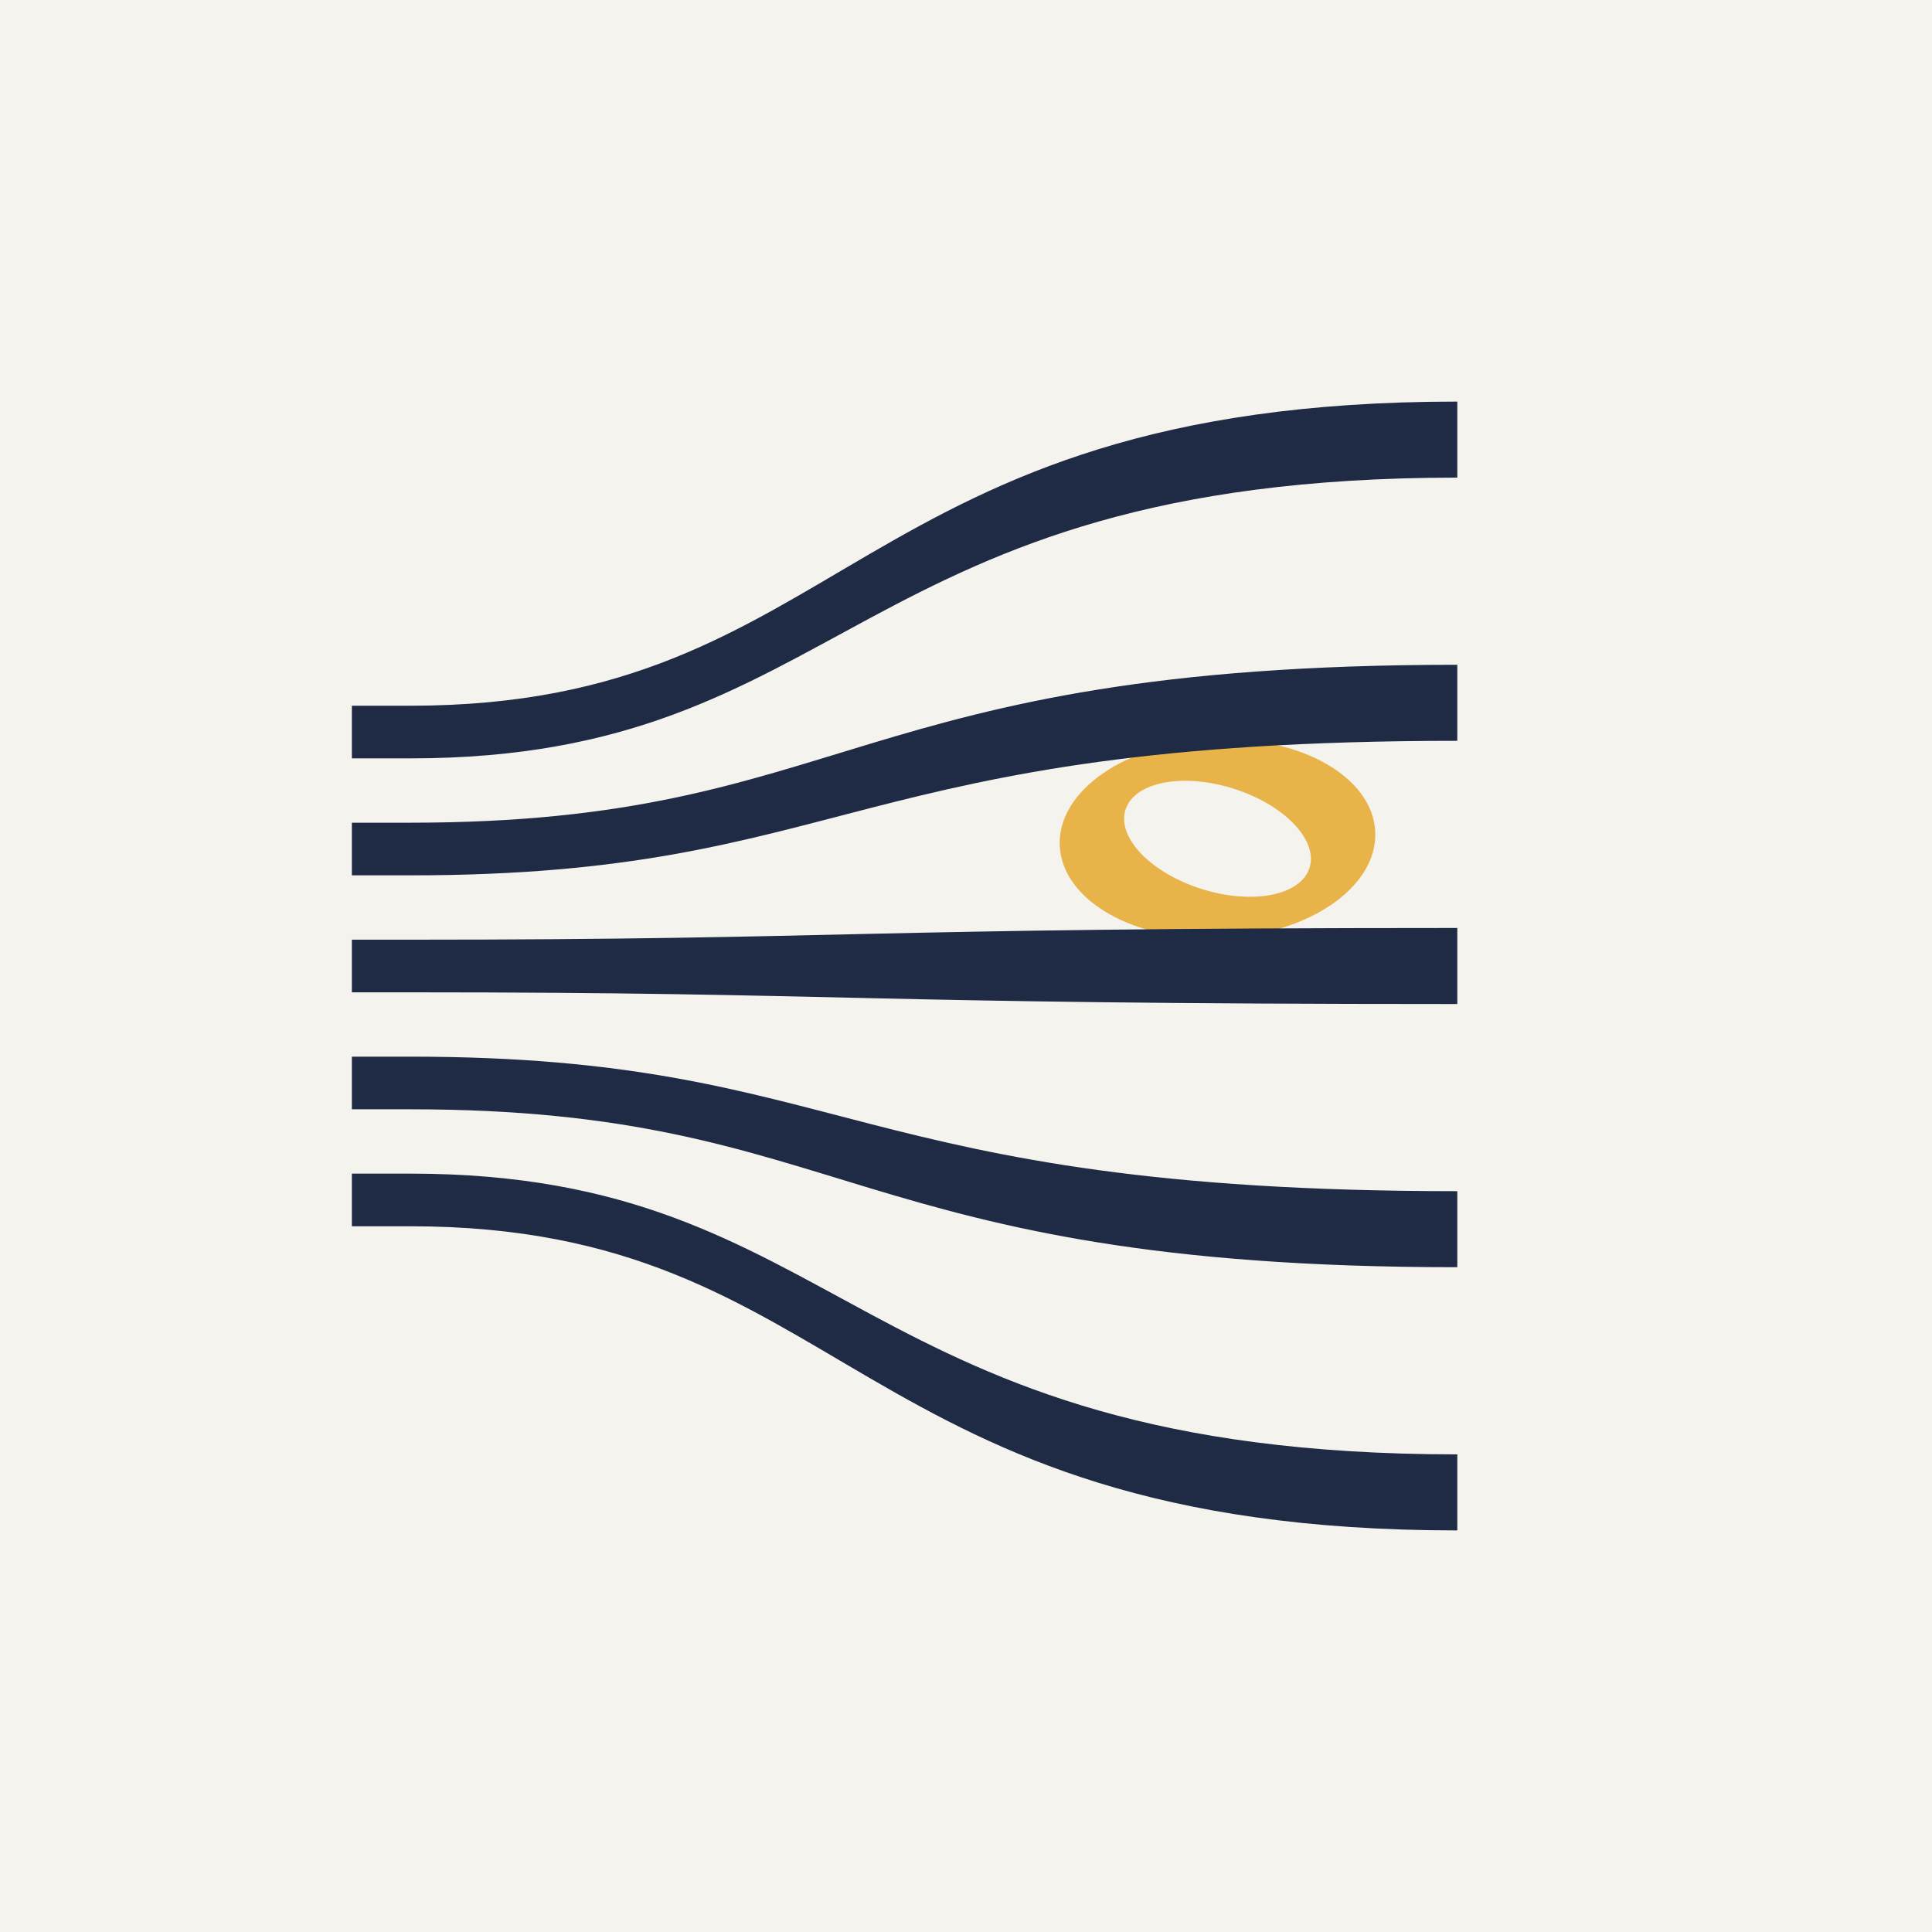
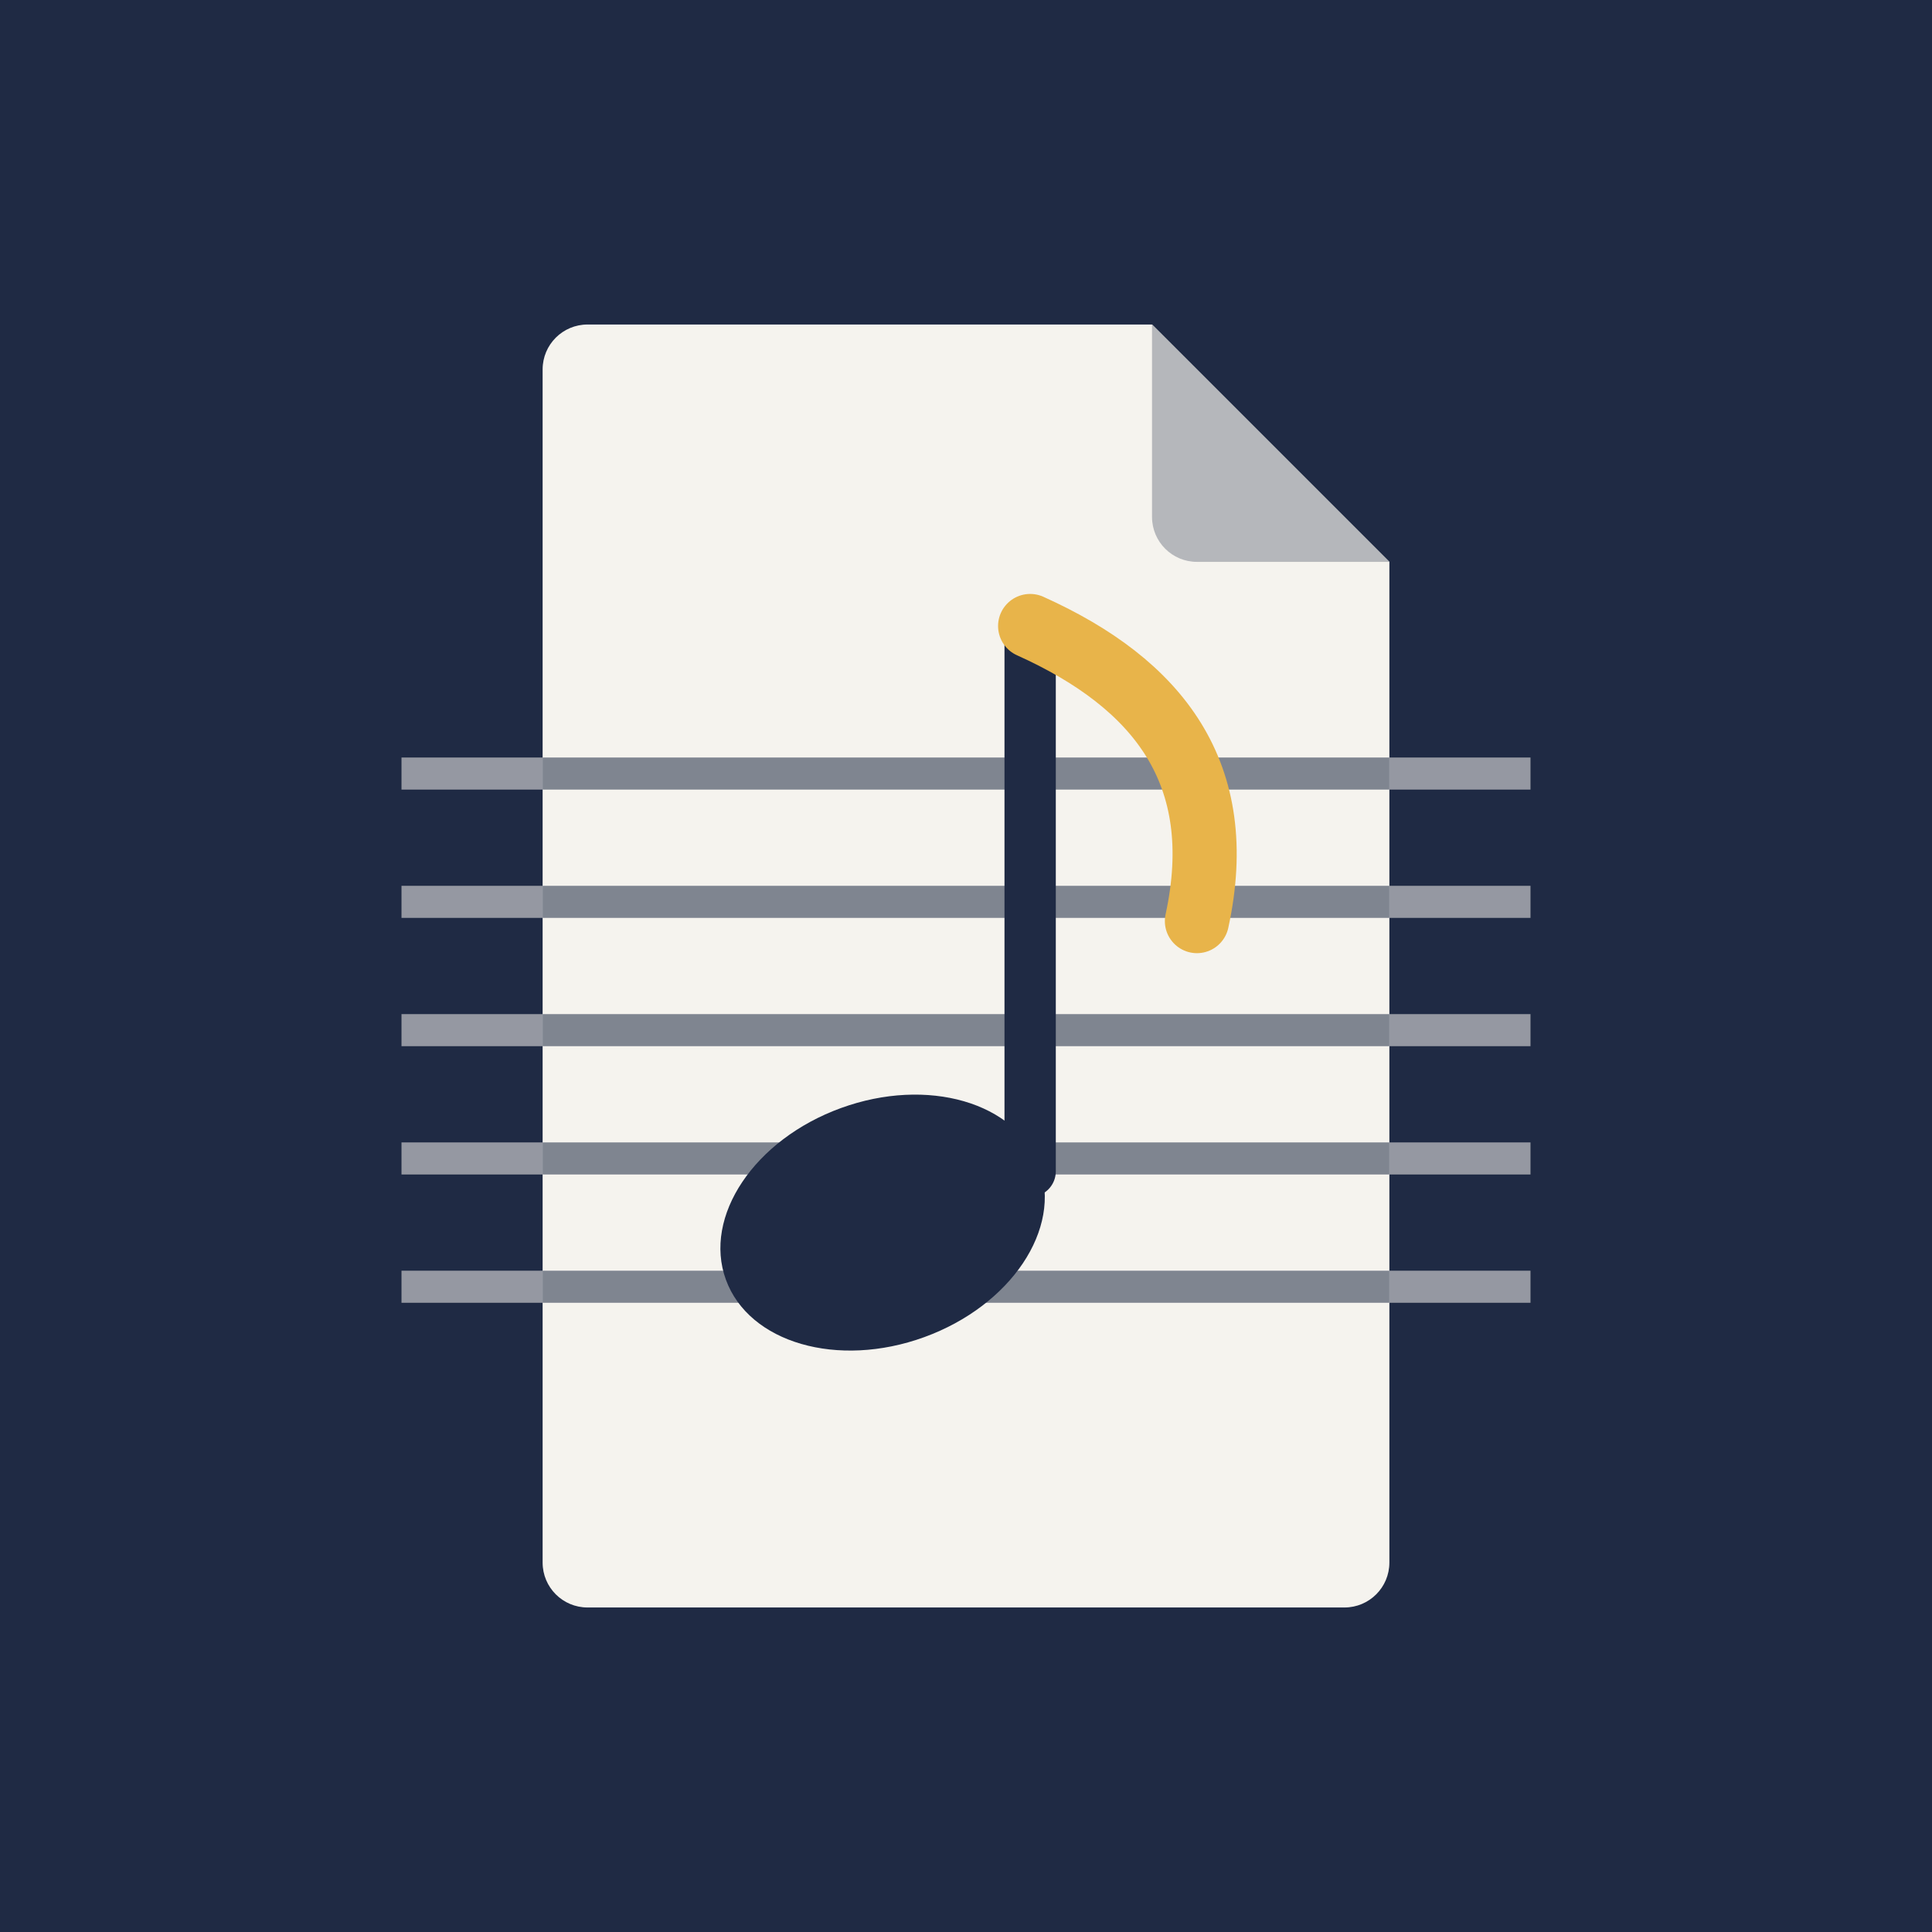
<svg xmlns="http://www.w3.org/2000/svg" viewBox="0 0 512 512">
-   <rect width="512" height="512" fill="#f5f3ee" />
-   <g transform="translate(43.65 57.6) scale(.775)">
-     <ellipse cx="360" cy="212.5" rx="54" ry="34" transform="rotate(-2.5 360 212.5)" fill="#e8b44a" />
-     <ellipse cx="360" cy="212.5" rx="33" ry="18" transform="rotate(17.5 360 212.5)" fill="#f5f3ee" />
-     <path fill="#1f2a44" d="M64 167h20c150 0 150-104 358-104v26c-208 0-208 96-358 96H64z M64 207h20c150 0 150-54 358-54v26c-208 0-208 46-358 46H64z M64 247h20c150 0 150-4 358-4v26c-208 0-208-4-358-4H64z M64 287h20c150 0 150 46 358 46v26c-208 0-208-54-358-54H64z M64 327h20c150 0 150 96 358 96v26c-208 0-208-104-358-104H64z" />
+   <rect width="512" height="512" fill="#1f2a44" />
+   <g transform="translate(256 256) scale(.85) translate(-256 -256)">
+     <path d="M80 196h352M80 236h352M80 276h352M80 316h352M80 356h352" stroke="#f5f3ee" stroke-width="10" opacity=".55" />
+     <path d="M138 56h176l74 74v312a14 14 0 0 1-14 14H138a14 14 0 0 1-14-14V70a14 14 0 0 1 14-14z" fill="#f5f3ee" />
+     <path d="M314 56v60a14 14 0 0 0 14 14h60z" fill="#b5b7bb" />
+     <path d="M124 196h264M124 236h264M124 276h264M124 316h264M124 356h264" stroke="#1f2a44" stroke-width="10" opacity=".55" />
+     <ellipse cx="230" cy="336" rx="52" ry="38" transform="rotate(-20 230 336)" fill="#1f2a44" />
+     <path d="M276 320V150" stroke="#1f2a44" stroke-width="16" stroke-linecap="round" />
+     <path d="M276 150c40 18 62 46 52 92" stroke="#e8b44a" stroke-width="20" fill="none" stroke-linecap="round" />
  </g>
</svg>
